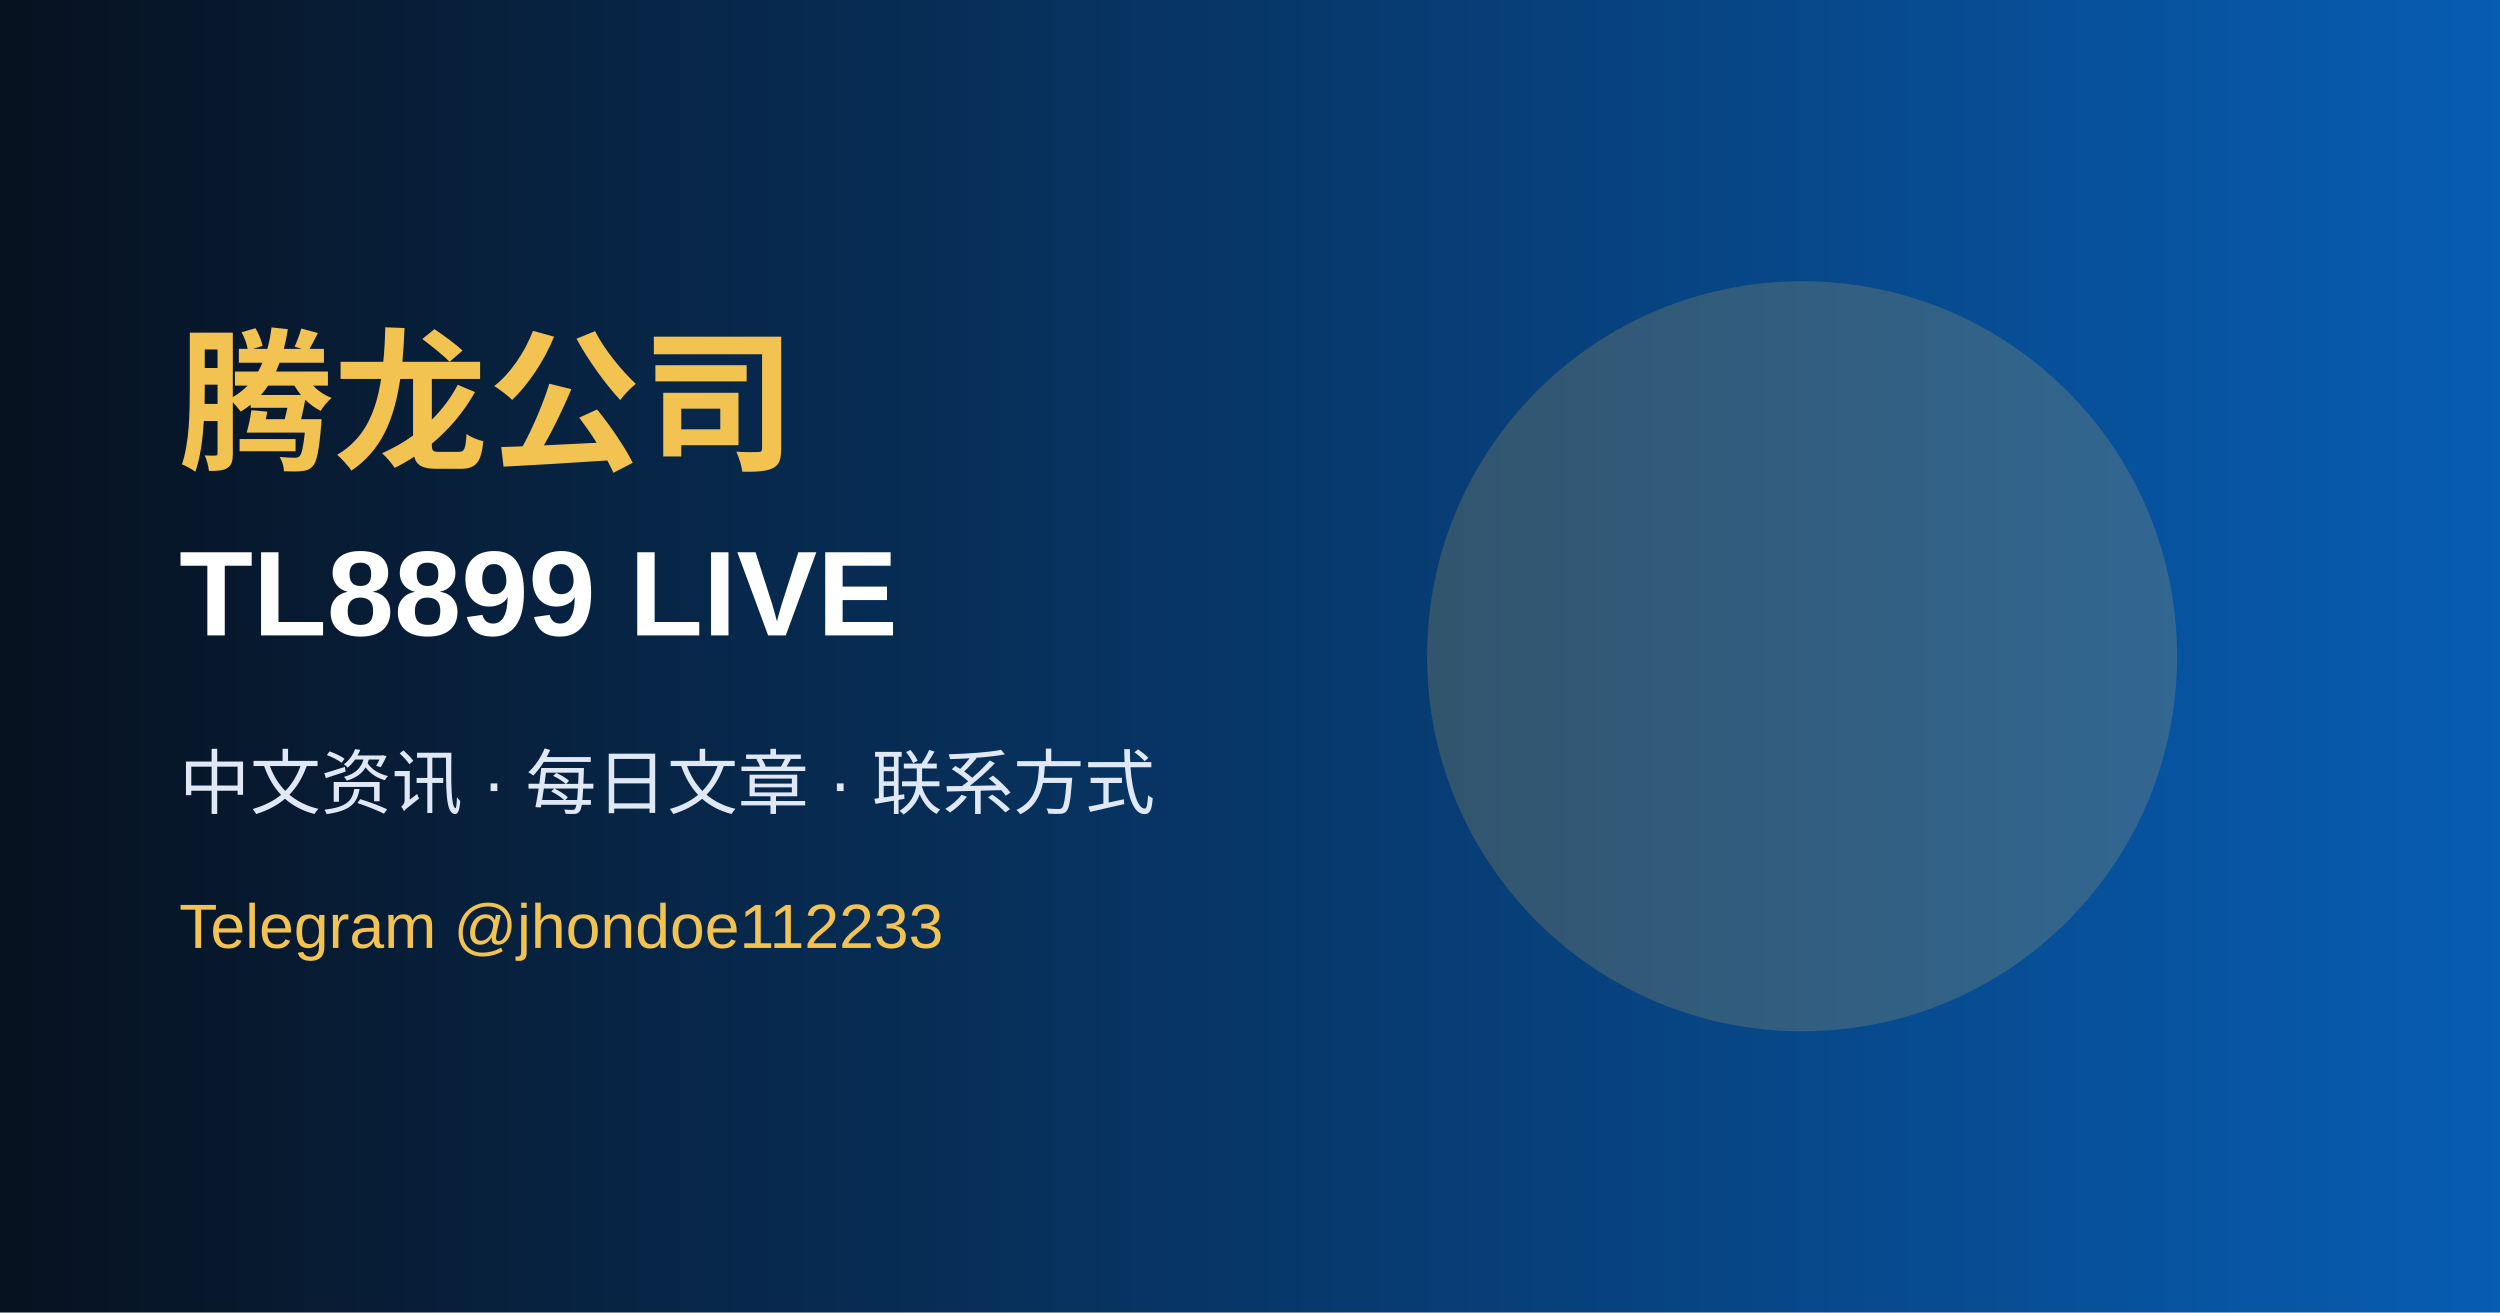
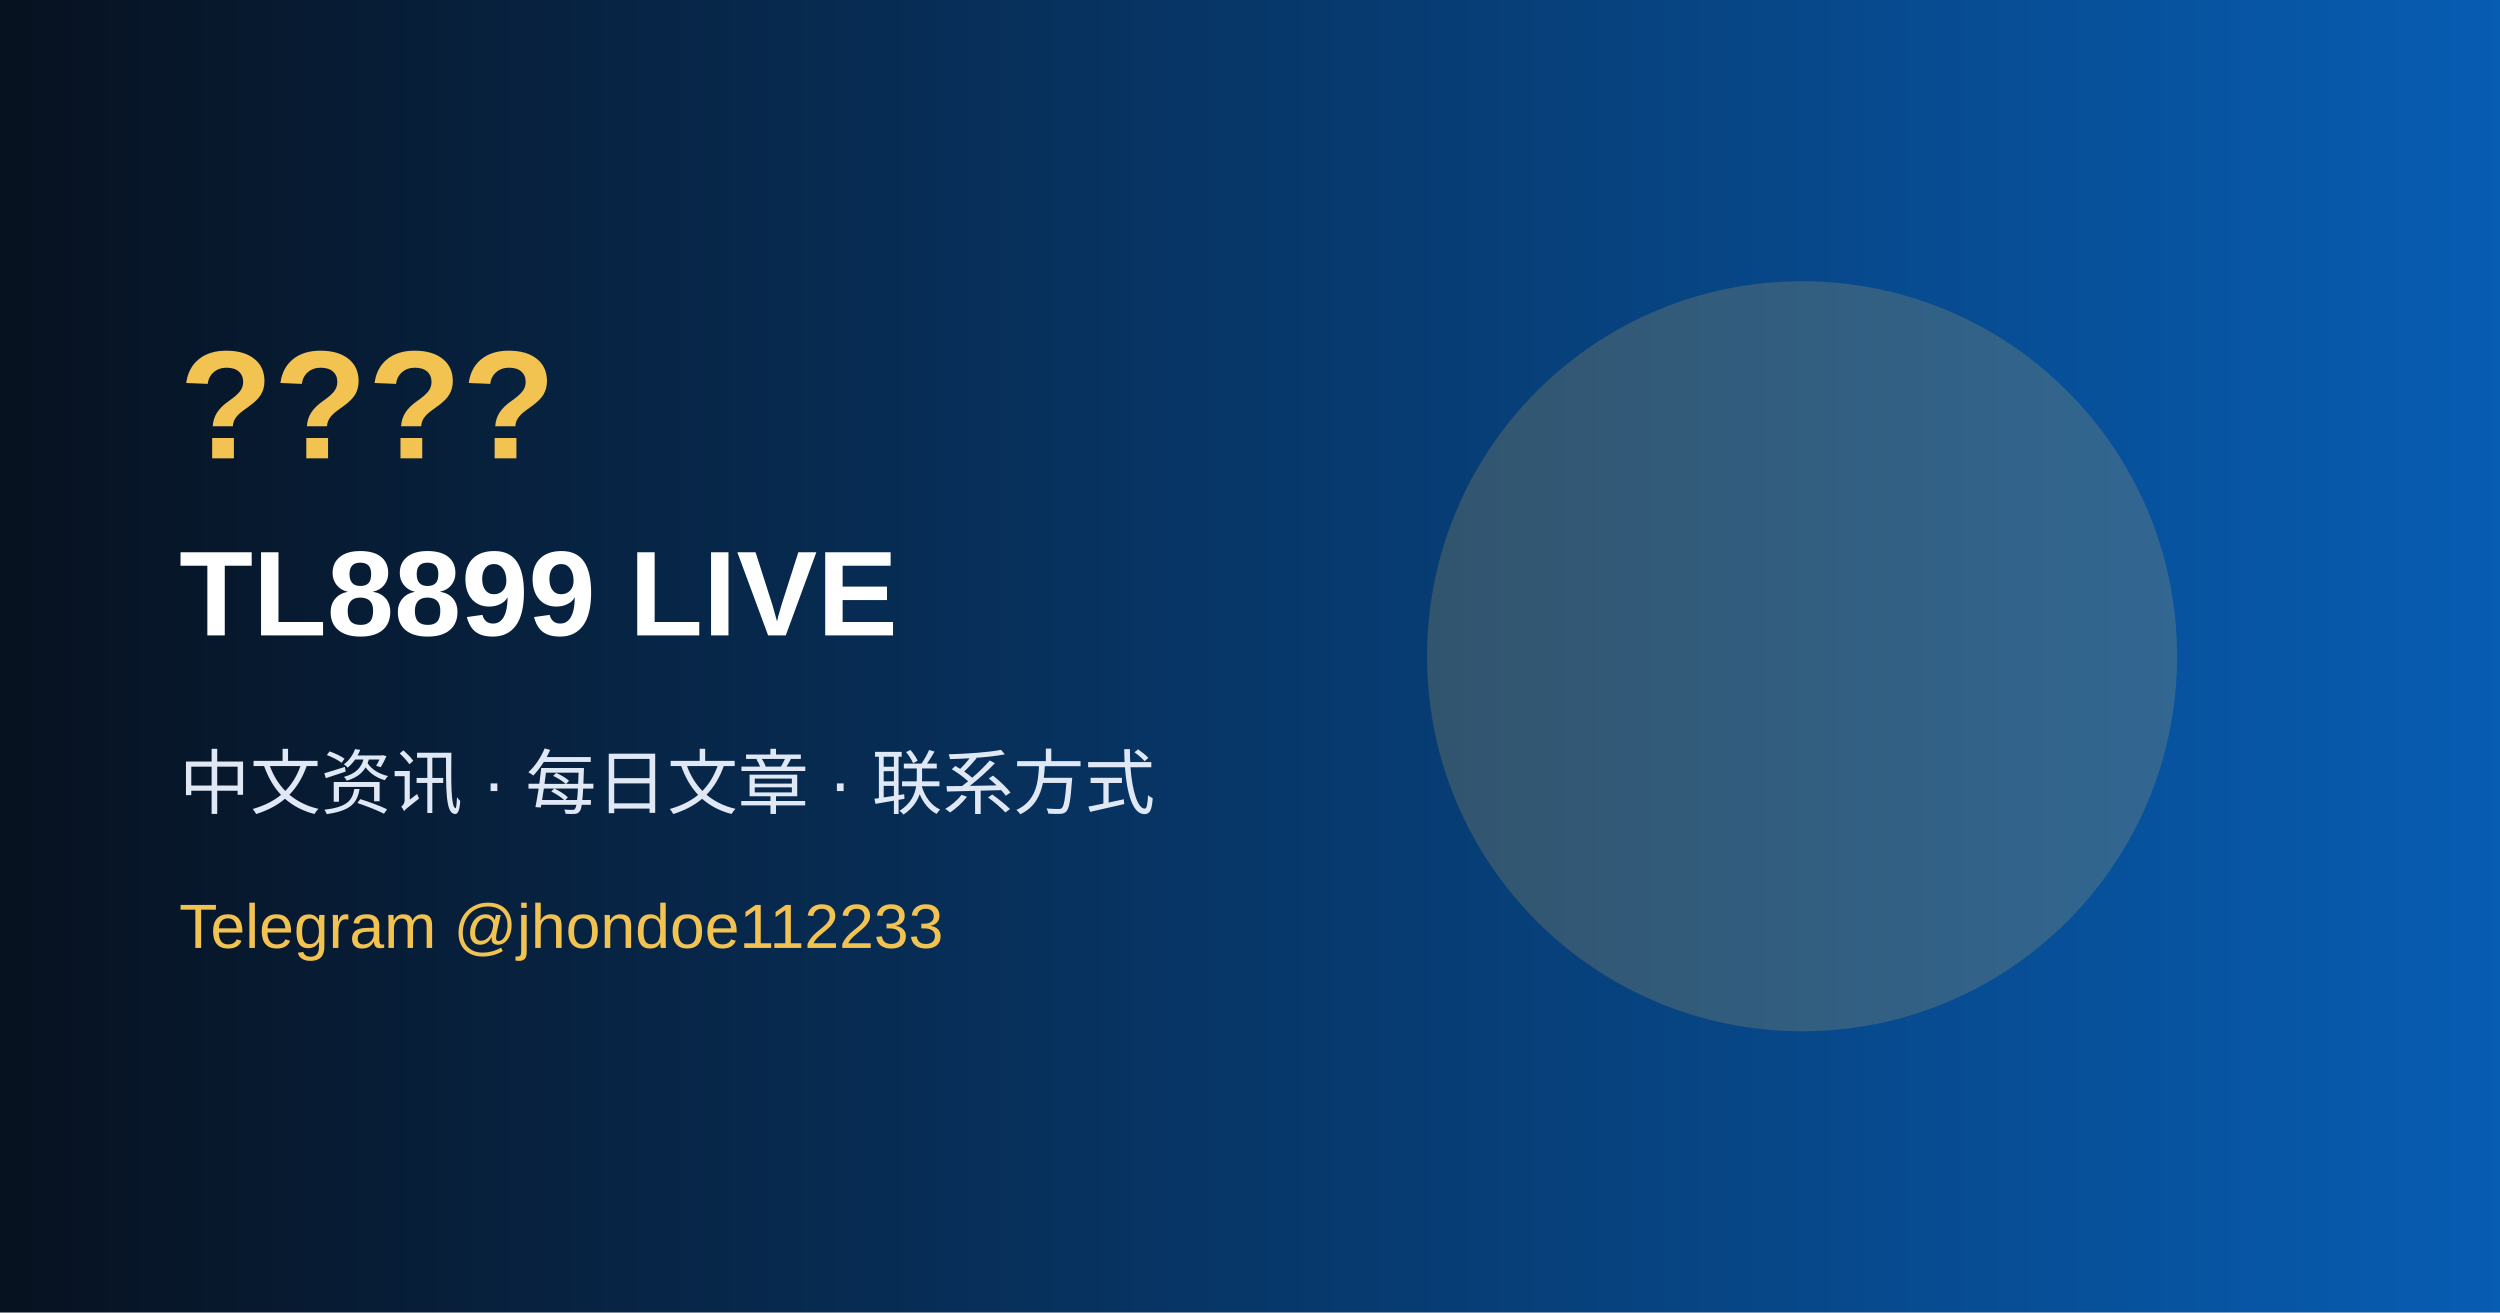
<svg xmlns="http://www.w3.org/2000/svg" width="1200" height="630" viewBox="0 0 1200 630">
  <defs>
    <linearGradient id="g" x1="0" x2="1">
      <stop stop-color="#07111f" />
      <stop offset="1" stop-color="#075db3" />
    </linearGradient>
  </defs>
  <rect width="1200" height="630" fill="url(#g)" />
  <circle cx="865" cy="315" r="180" fill="#f3c351" opacity=".18" />
-   <text x="86" y="220" font-family="Microsoft YaHei, Arial" font-size="74" font-weight="900" fill="#f3c351">腾龙公司</text>
+   <text x="86" y="220" font-family="Microsoft YaHei, Arial" font-size="74" font-weight="900" fill="#f3c351">????</text>
  <text x="86" y="305" font-family="Arial" font-size="58" font-weight="900" fill="#fff">TL8899 LIVE</text>
  <text x="86" y="388" font-family="Microsoft YaHei, Arial" font-size="34" fill="#dfe8f4">中文资讯 · 每日文章 · 联系方式</text>
  <text x="86" y="455" font-family="Arial" font-size="30" fill="#f3c351">Telegram @jhondoe112233</text>
</svg>
